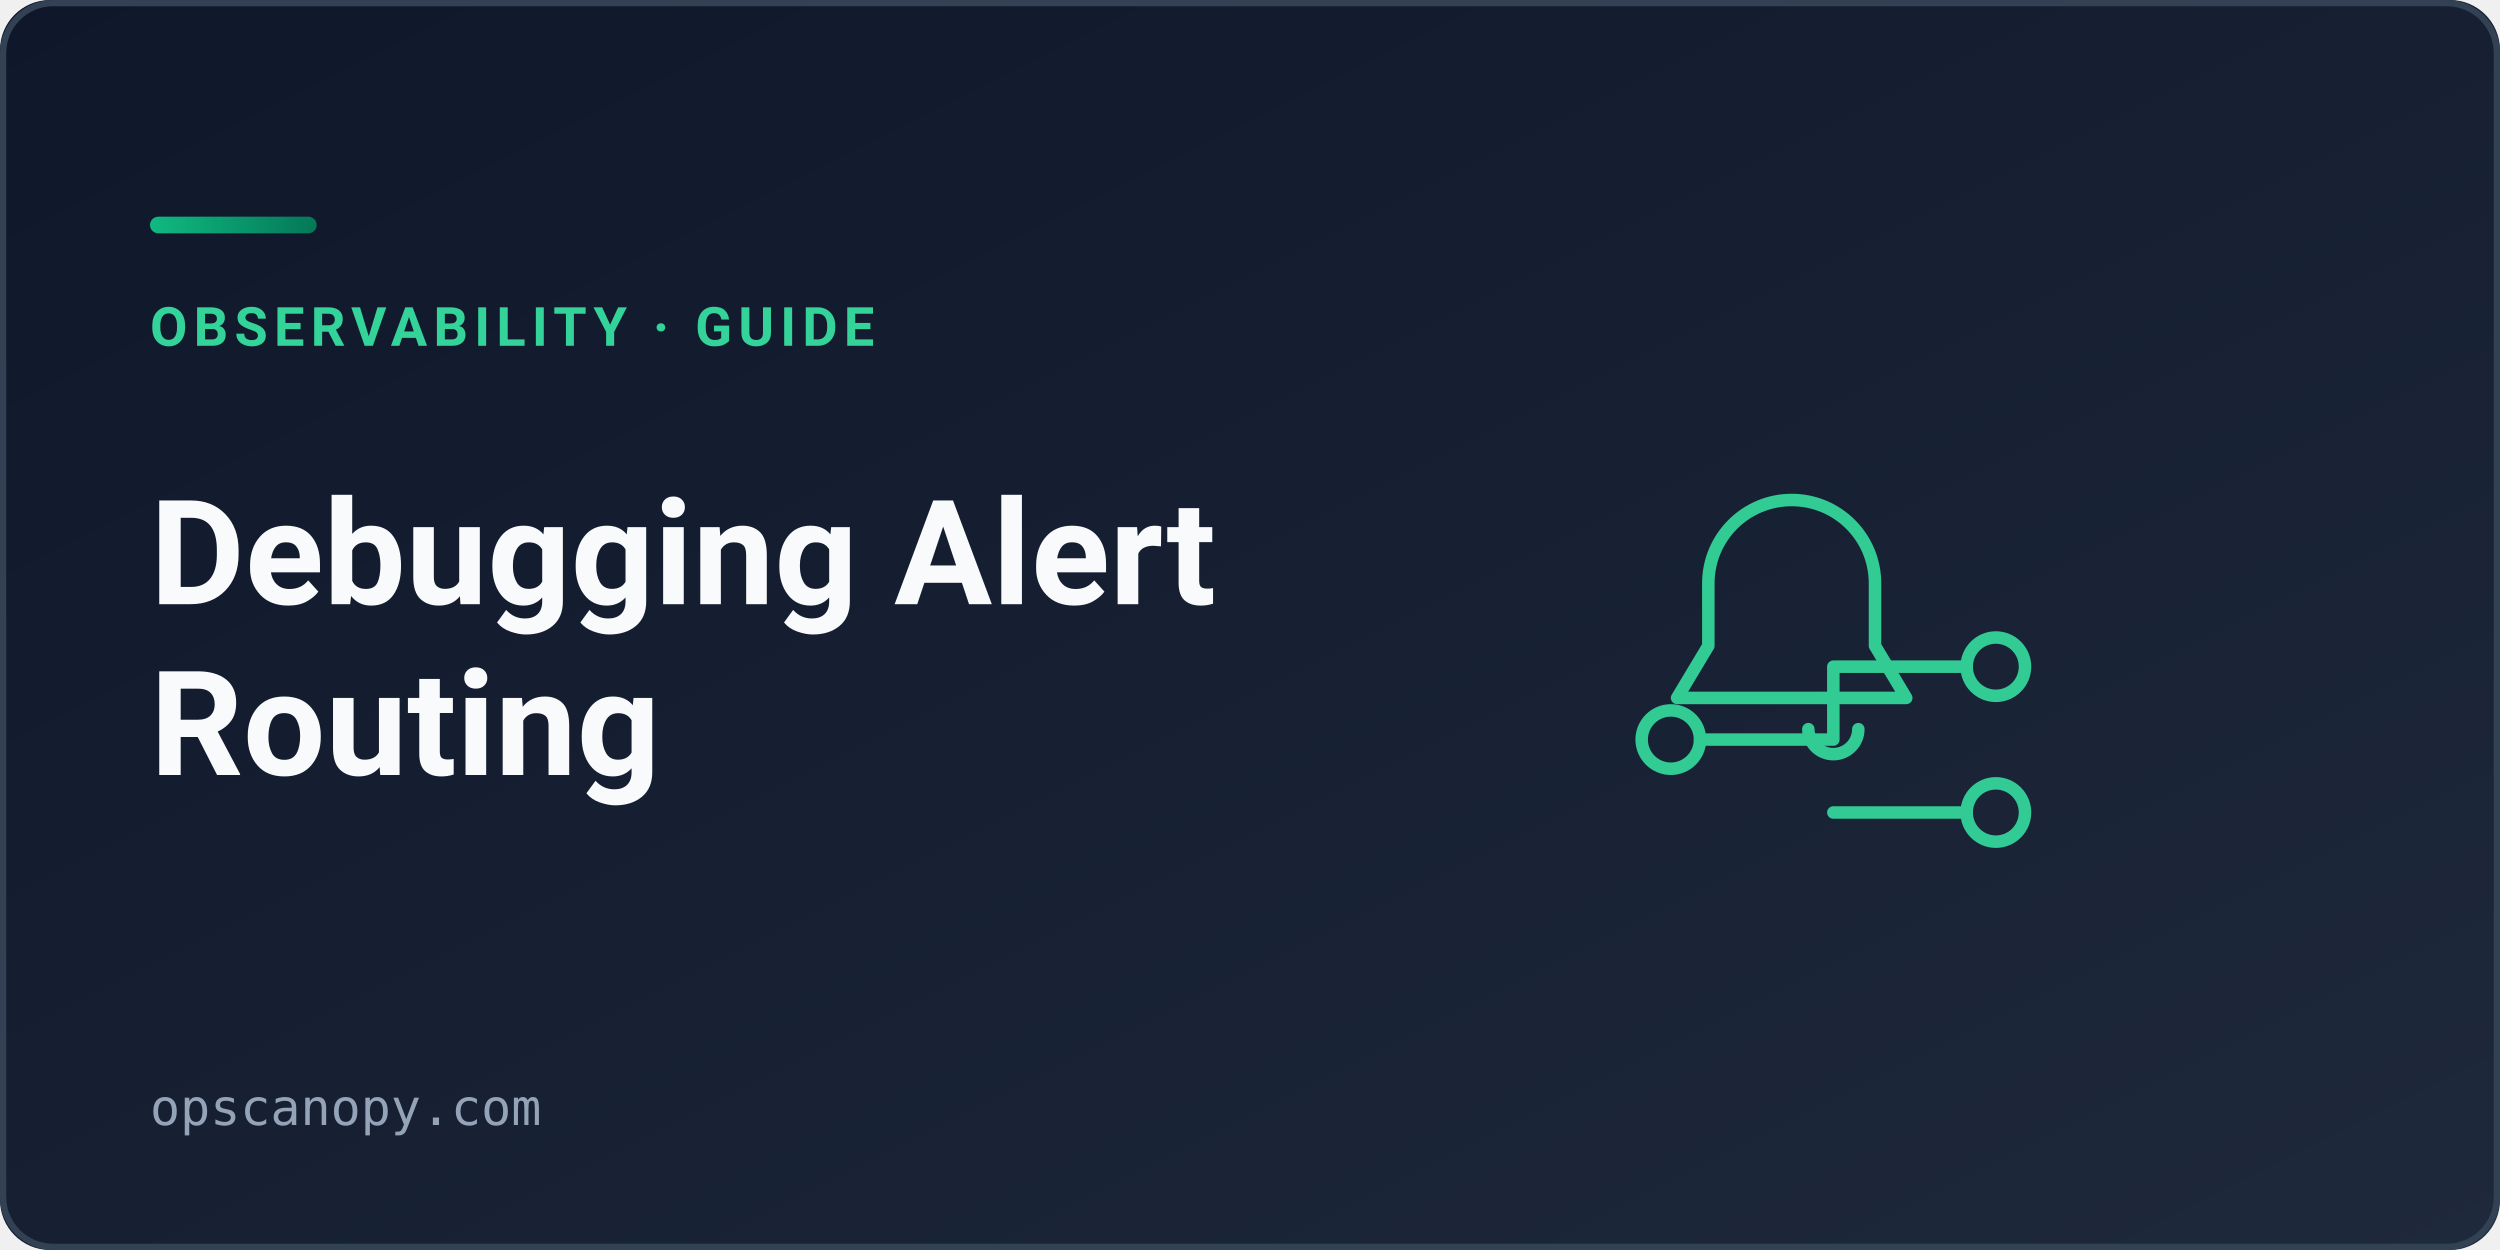
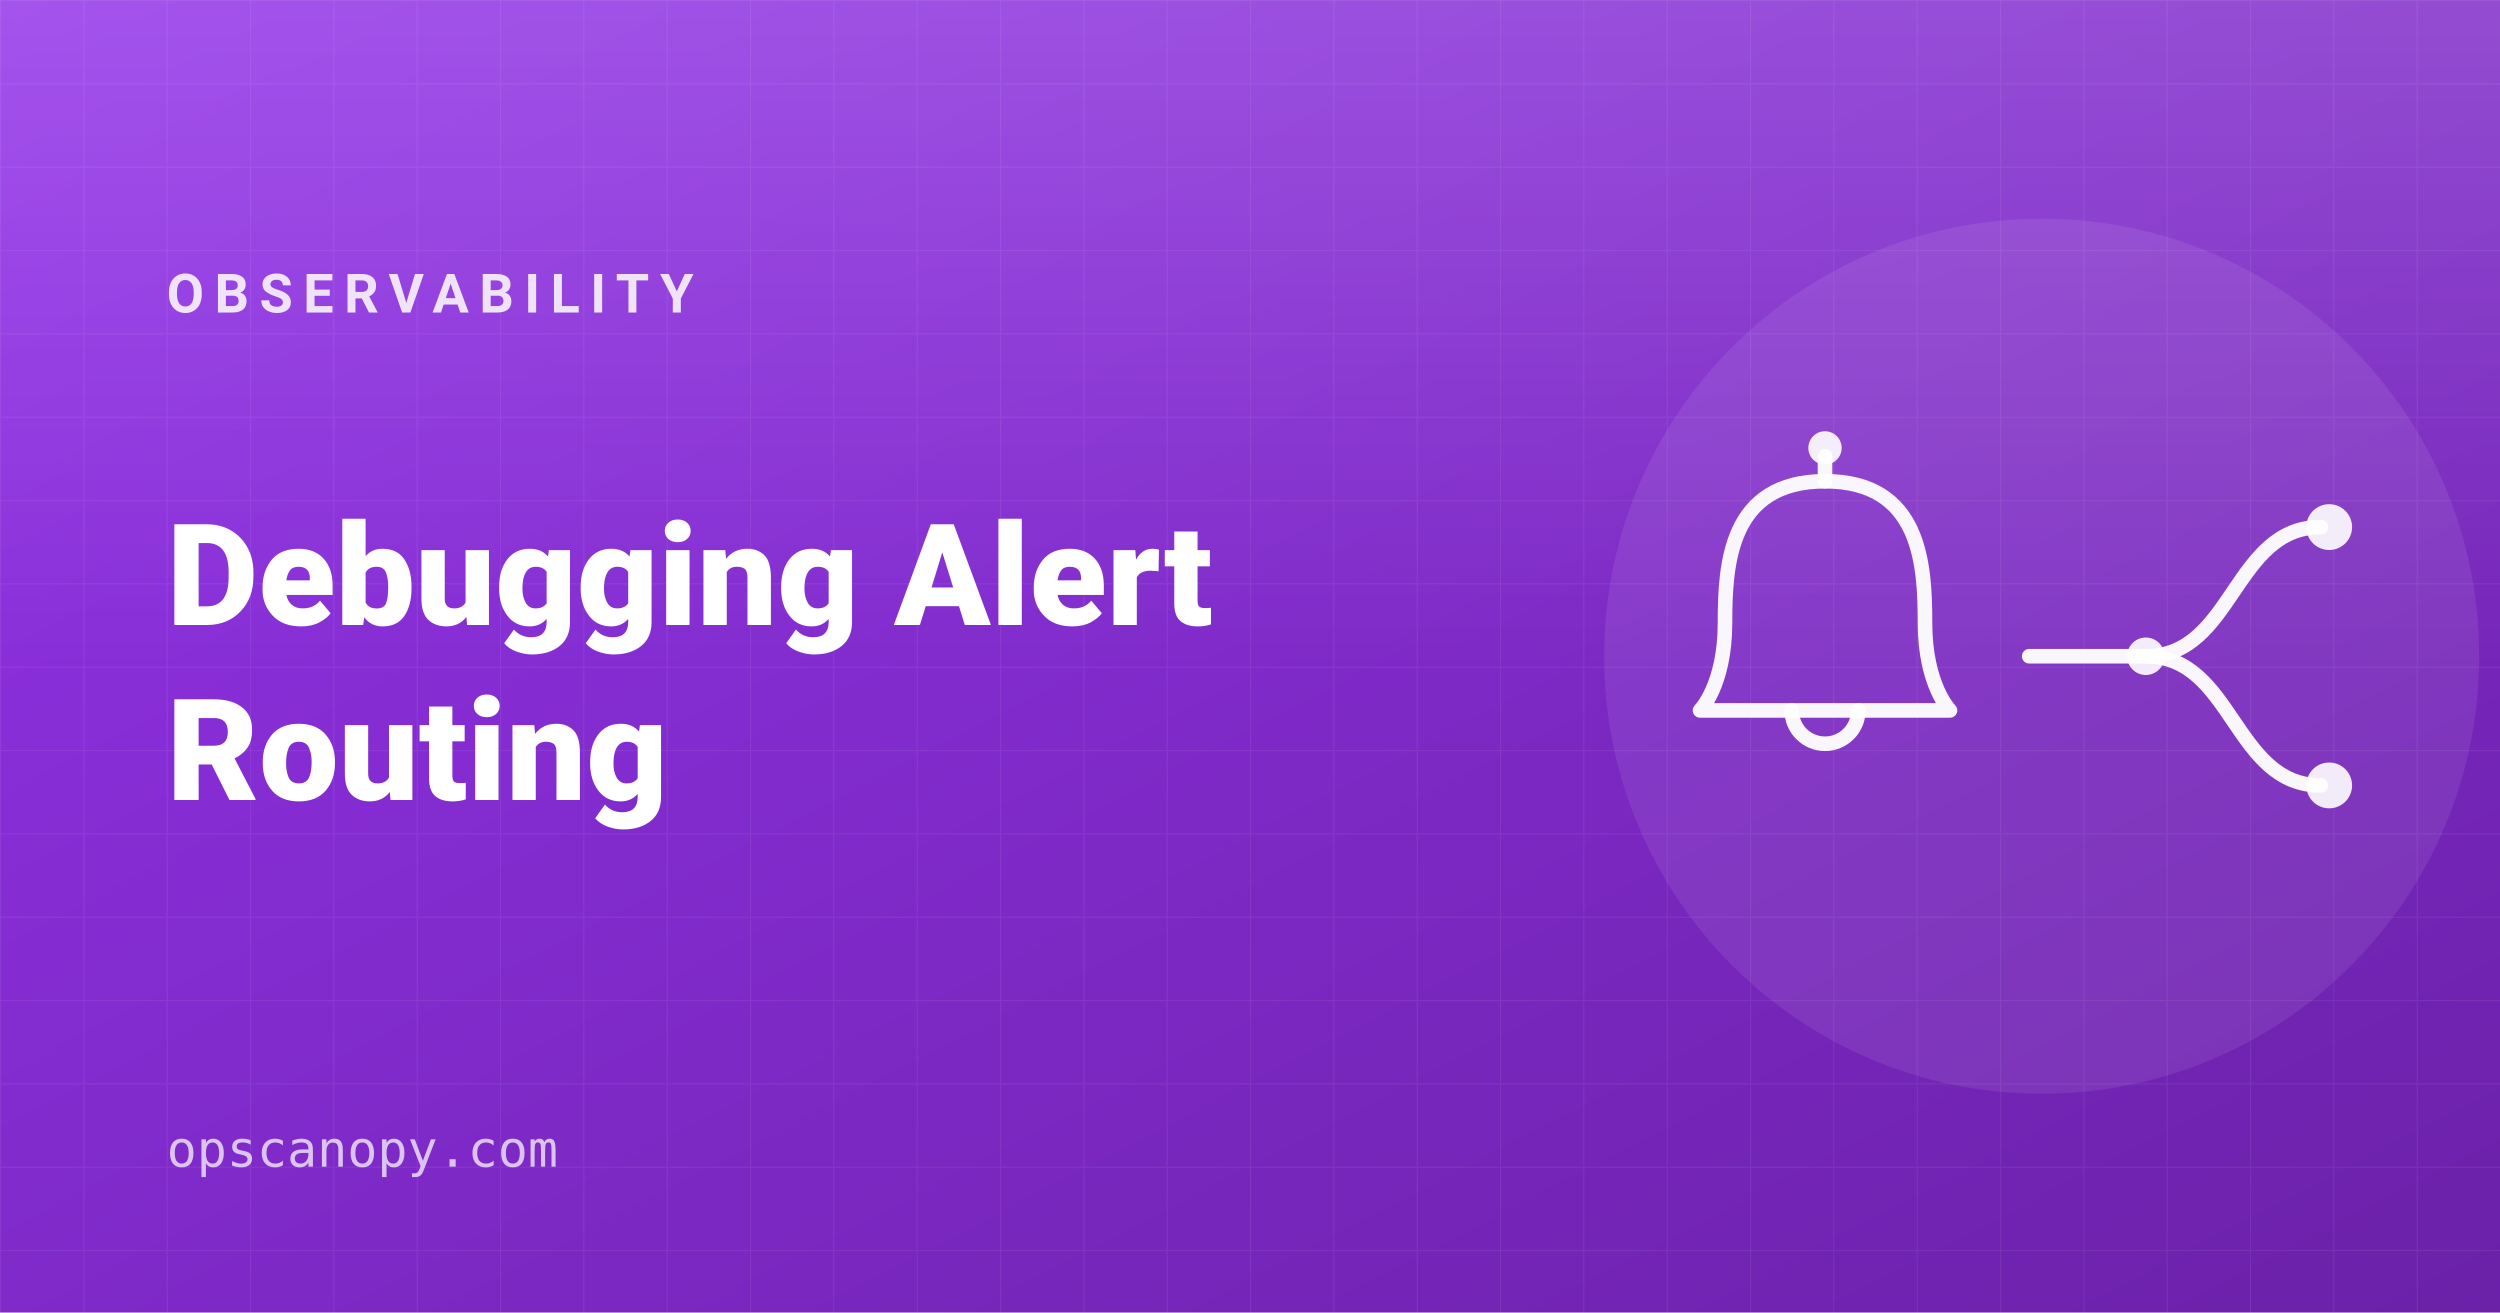
- <svg xmlns="http://www.w3.org/2000/svg" viewBox="0 0 1200 600" role="img" aria-label="Why Isnt My Alert Reaching the Right Receiver? Debugging Alertmanager Routing">
+ <svg xmlns="http://www.w3.org/2000/svg" viewBox="0 0 1200 630" role="img" aria-label="Debugging Alertmanager routing — OpsCanopy observability guide">
  <defs>
    <linearGradient id="bg" x1="0" y1="0" x2="1" y2="1">
-       <stop offset="0" stop-color="#0f172a" />
-       <stop offset="1" stop-color="#1e293b" />
+       <stop offset="0" stop-color="#9333ea" />
+       <stop offset="1" stop-color="#6b21a8" />
    </linearGradient>
-     <linearGradient id="accent" x1="0" y1="0" x2="1" y2="0">
-       <stop offset="0" stop-color="#10b981" />
-       <stop offset="1" stop-color="#047857" />
+     <linearGradient id="sheen" x1="0" y1="0" x2="0" y2="1">
+       <stop offset="0" stop-color="#ffffff" stop-opacity="0.16" />
+       <stop offset="1" stop-color="#ffffff" stop-opacity="0" />
    </linearGradient>
+     <pattern id="grid" width="40" height="40" patternUnits="userSpaceOnUse">
+       <path d="M40 0 H0 V40" fill="none" stroke="#ffffff" stroke-opacity="0.07" stroke-width="1" />
+     </pattern>
  </defs>
-   <rect width="1200" height="600" rx="24" fill="url(#bg)" />
-   <rect x="1.5" y="1.5" width="1197" height="597" rx="24" fill="none" stroke="#334155" stroke-width="3" />
-   <rect x="72" y="104" width="80" height="8" rx="4" fill="url(#accent)" />
-   <text x="72" y="166" font-family="ui-sans-serif, system-ui, Segoe UI, Roboto, sans-serif" font-size="26" font-weight="600" letter-spacing="3" fill="#34d399">OBSERVABILITY · GUIDE</text>
-   <text font-family="ui-sans-serif, system-ui, Segoe UI, Roboto, sans-serif" font-size="70" font-weight="700" fill="#f8fafc">
-     <tspan x="72" y="290">Debugging Alert</tspan>
-     <tspan x="72" y="372">Routing</tspan>
+   <rect width="1200" height="630" fill="url(#bg)" />
+   <rect width="1200" height="630" fill="url(#grid)" />
+   <rect width="1200" height="320" fill="url(#sheen)" />
+   <circle cx="980" cy="315" r="210" fill="#ffffff" fill-opacity="0.08" />
+   <text x="80" y="150" font-family="ui-sans-serif, system-ui, Segoe UI, Roboto, sans-serif" font-size="26" font-weight="700" letter-spacing="5" fill="#ffffff" fill-opacity="0.85">OBSERVABILITY</text>
+   <text font-family="ui-sans-serif, system-ui, Segoe UI, Roboto, sans-serif" font-size="68" font-weight="800" fill="#ffffff">
+     <tspan x="80" y="300">Debugging Alert</tspan>
+     <tspan x="80" y="384">Routing</tspan>
  </text>
-   <text x="72" y="540" font-family="ui-monospace, SFMono-Regular, Menlo, Consolas, monospace" font-size="24" fill="#94a3b8">opscanopy.com</text>
-   <g transform="translate(880,300)" stroke="#34d399" stroke-width="6" fill="none" stroke-linecap="round" stroke-linejoin="round" opacity="0.95">
-     <path d="M-60 -20 a40 40 0 0 1 80 0 v30 l15 25 h-110 l15 -25 z" />
-     <path d="M-12 50 a12 12 0 0 0 24 0" />
-     <circle cx="-78" cy="55" r="14" />
-     <circle cx="78" cy="20" r="14" />
-     <circle cx="78" cy="90" r="14" />
-     <polyline points="-64,55 0,55 0,20 64,20" />
-     <line x1="0" y1="90" x2="64" y2="90" />
+   <text x="80" y="560" font-family="ui-monospace, SFMono-Regular, Menlo, Consolas, monospace" font-size="24" fill="#ffffff" fill-opacity="0.72">opscanopy.com</text>
+   <g transform="translate(980,315)" stroke="#ffffff" stroke-opacity="0.95" stroke-width="7" fill="none" stroke-linecap="round" stroke-linejoin="round">
+     <path d="M-104 -84 v-12" />
+     <circle cx="-104" cy="-100" r="8" fill="#ffffff" fill-opacity="0.9" stroke="none" />
+     <path d="M-104 -84 C -150 -84 -152 -44 -152 -16 C -152 14 -164 26 -164 26 H -44 C -44 26 -56 14 -56 -16 C -56 -44 -58 -84 -104 -84 Z" />
+     <path d="M-120 26 a16 16 0 0 0 32 0" />
+     <path d="M-6 0 H 50" />
+     <circle cx="50" cy="0" r="9" fill="#ffffff" fill-opacity="0.9" stroke="none" />
+     <path d="M50 0 C 92 0 92 -62 134 -62" />
+     <path d="M50 0 C 92 0 92 62 134 62" />
+     <circle cx="138" cy="-62" r="11" fill="#ffffff" fill-opacity="0.9" stroke="none" />
+     <circle cx="138" cy="62" r="11" fill="#ffffff" fill-opacity="0.9" stroke="none" />
  </g>
</svg>
